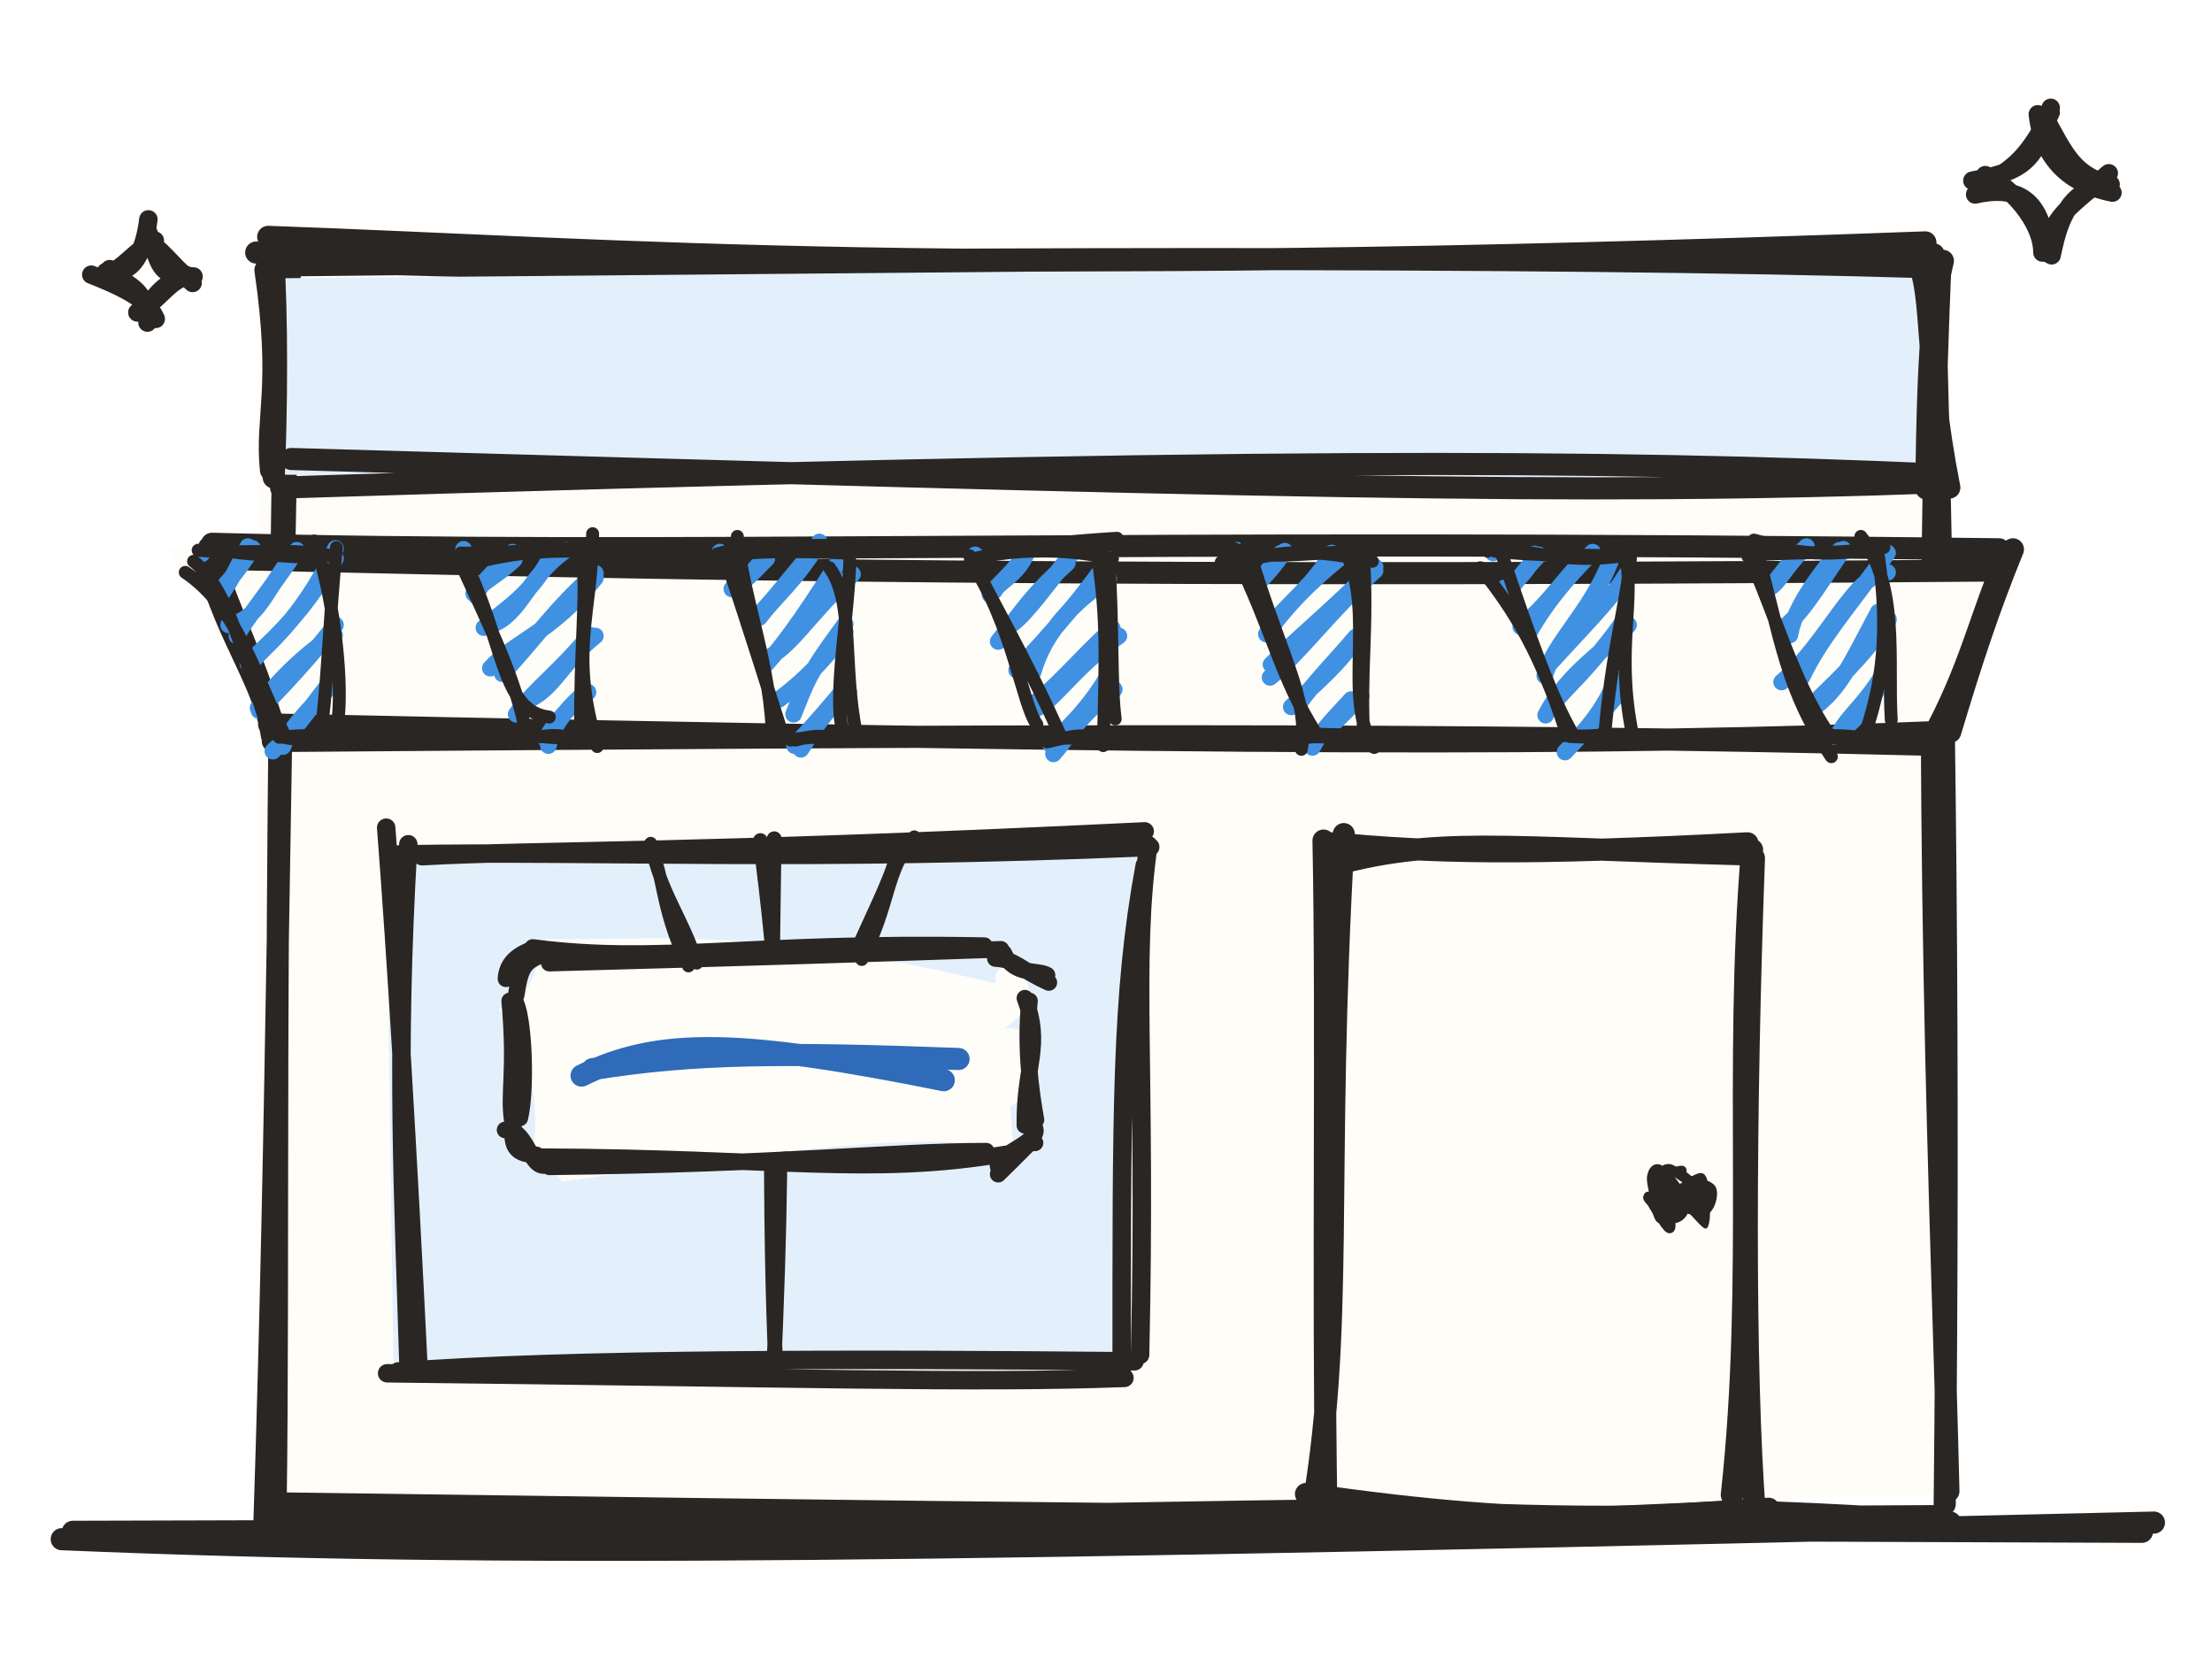
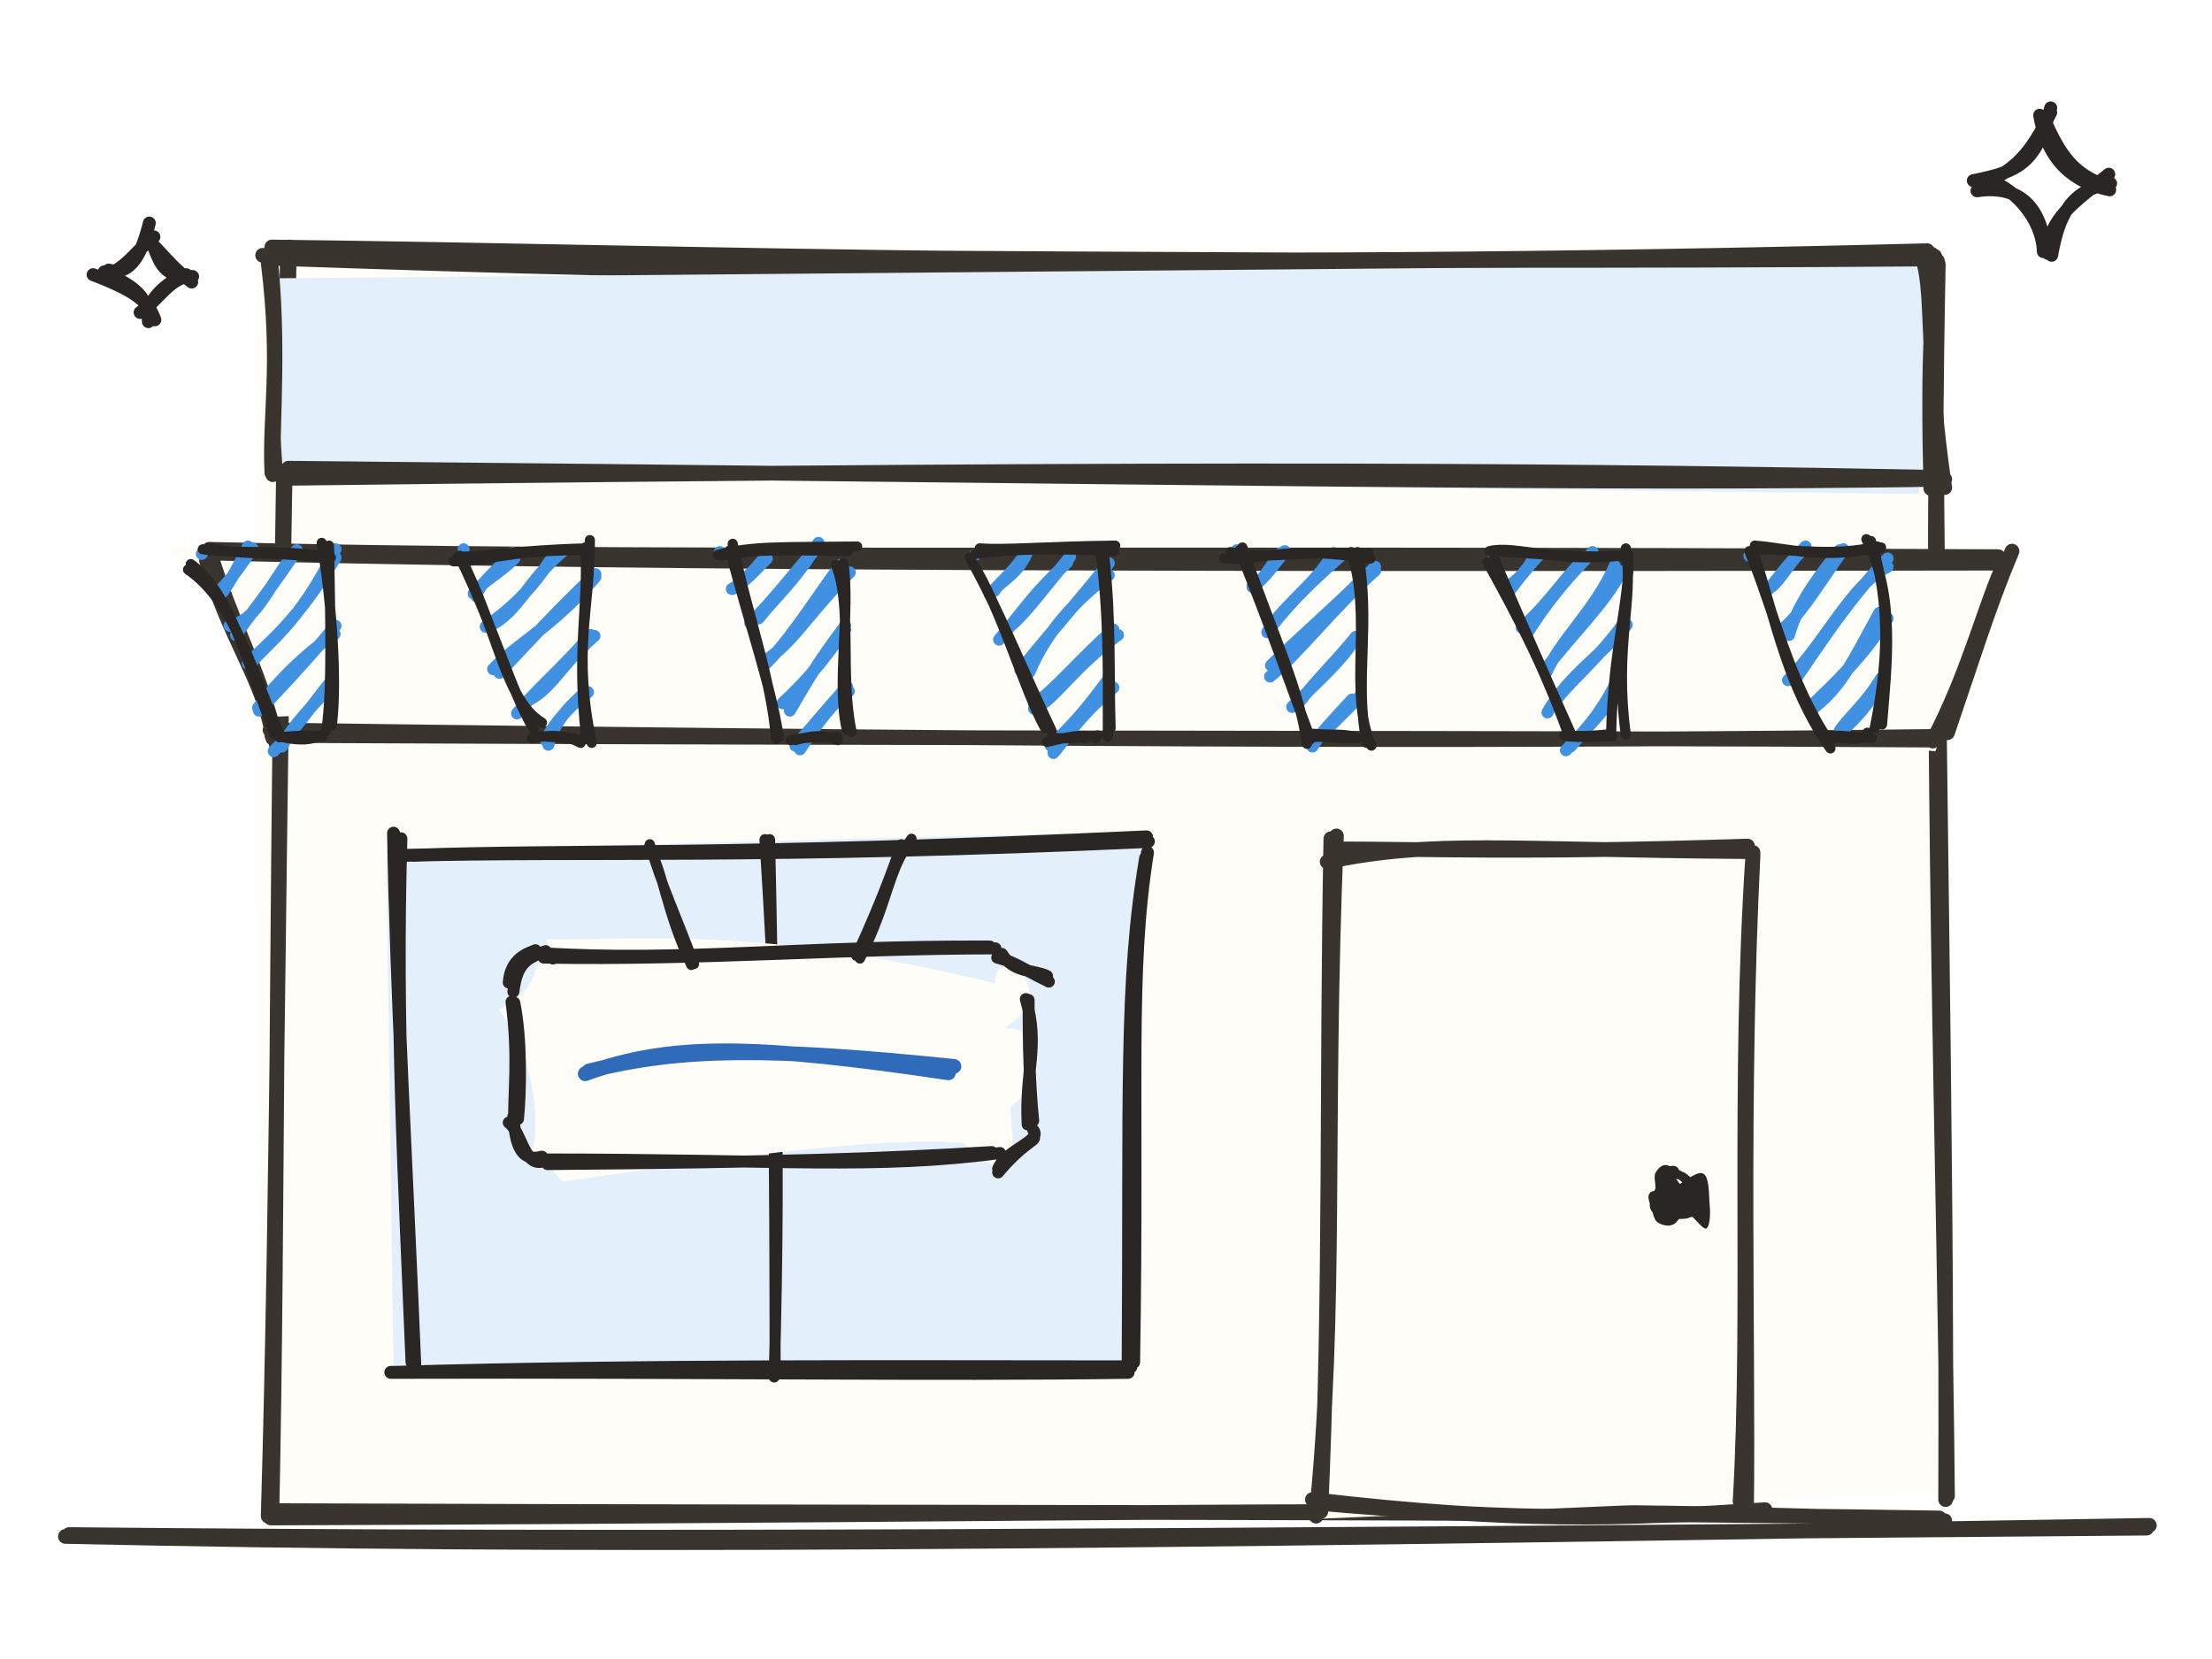
<svg xmlns="http://www.w3.org/2000/svg" viewBox="0 0 240 180" fill="none" stroke-linecap="round" stroke-linejoin="round">
  <path d="M27.9 27.4 L210.8 26.8 L211.3 162.1 L28.3 165.9" stroke="none" fill="#fffdf8" />
-   <path d="M27.8 27.4 C66.3 29.6, 102.3 30.1, 209.3 27.3 M29.7 28.3 C84.1 29.8, 138.3 31.2, 210.2 28.1 M210.5 29.3 C208.3 82.6, 210.8 135, 211.4 161.8 M209.8 27.6 C211.1 72.4, 211.5 116.3, 211 163.2 M211.6 165.2 C172.1 162.1, 137 164.6, 29.5 165.5 M209.8 164.5 C153.5 164.9, 95.3 164, 29.1 163.1 M28.7 164.9 C30.1 122.6, 30.3 80.3, 31.5 26.7 M29.9 163.8 C30.3 135.5, 29.6 106.1, 31.1 27.1" stroke="#2a2623" stroke-width="2.4" />
+   <path d="M28.5 27.7 C72.5 29.7, 114.9 30.5, 209.6 27.6 M29 28 C77.9 29.7, 125.7 30.8, 209.9 27.8 M210.3 28.7 C209.3 79, 211 128.5, 211.3 162.3 M210 28.2 C210.1 76, 211.3 122.8, 211.1 162.7 M211 165 C165.6 163.1, 122.4 164.4, 29.4 164.7 M210.4 164.7 C160 163.9, 109.9 164.2, 29.2 163.9 M29.1 164.5 C30.2 127.1, 30.1 89.3, 31.4 26.8 M29.5 164.2 C30.2 131, 29.8 97.1, 31.2 27" stroke="#3a342e" stroke-width="1.6" />
  <path d="M29.3 30.2 L210.3 28.6 L208.2 53.6 L30.7 51.5" stroke="none" fill="#e3f0fc" />
-   <path d="M29.1 25.7 C68.5 27.1, 100.9 30.3, 208.9 26.3 M30.3 28.8 C98.9 28, 166.4 27.7, 209.6 29 M208.1 28.4 C209.8 32, 208.8 39.2, 211.5 52.9 M210.8 28.3 C209.7 33, 209.2 37.3, 209 53 M211.2 52.3 C170.8 53.8, 135.8 52.8, 31.6 49.8 M210.6 51.5 C173.7 49.9, 135.3 49.6, 30.5 52.9 M29.4 51 C28.8 45.2, 30.7 42.2, 28.8 29.3 M29.7 51.8 C30 44.7, 30.1 34.6, 29.6 26.9" stroke="#2a2623" stroke-width="2.4" />
+   <path d="M29.5 26.8 C79.1 27.4, 123.8 29.4, 209.1 27.2 M29.9 27.7 C88.3 27.7, 143.5 28.6, 209.4 28.1 M208.7 28.4 C209.8 32.2, 208.9 38.8, 211 52.9 M210.2 28.3 C209.7 32.8, 209.1 37.7, 209.5 53 M211 52 C171.7 52.6, 135.6 51.8, 31.3 50.8 M210.8 51.8 C172.8 51.1, 135.5 50.6, 30.8 51.9 M29.5 51.3 C29.2 45, 30.5 39.8, 29.1 28.5 M29.6 51.5 C29.6 44.9, 30.3 37, 29.3 27.7" stroke="#3a342e" stroke-width="1.6" />
  <path d="M18.2 59.5 C87.5 57.6, 154.1 58.4, 219.5 62.2 C217.6 66.6, 212.8 72.7, 210 81.5 C159.9 77.9, 105.9 74.5, 28.8 77.8 C30 74, 24.8 67.4, 19.5 61.3" stroke="none" fill="#fffdf8" />
-   <path d="M22.4 60.6 C61.3 61.4, 102.5 62.8, 216.5 61.9 M23 59 C71.5 60.3, 122.6 58.4, 216.9 59.6 M218.4 59.6 C215.8 66, 214 71.4, 211.6 79.4 M217.5 61 C215.2 65.7, 213.8 72.7, 209.4 80.5 M210.9 79.4 C174 80.9, 134.5 80.9, 29.2 78.6 M209.2 80.8 C157.9 79.5, 105.6 79.8, 29.6 80.4 M30.2 81.7 C29 74, 25 67.3, 22.7 59.4 M29.5 79.8 C28.6 73.9, 24.9 69.7, 22.4 61" stroke="#2a2623" stroke-width="2.4" />
-   <path d="M21.9 60.1 C21.9 60.1, 21.9 60.1, 21.9 60.1 M21.9 60.1 C21.9 60.1, 21.9 60.1, 21.9 60.1 M24.2 64.2 C25.2 62.7, 25.6 61.9, 26.9 59.3 M23.8 64.1 C25.2 62.8, 26.5 60.8, 27.4 59.5 M24.8 67.8 C28 67.2, 28.5 64.6, 32 59.9 M25.7 69 C26.7 67.1, 28.6 65, 32.2 59.7 M27.3 71.9 C28.5 70.2, 32.6 67.6, 36.4 59.5 M26.9 72 C29.4 69.4, 32 67.7, 36.4 60.6 M28 76.8 C30.8 72.8, 35 69.6, 36.3 68.9 M28.1 77.1 C32 73.2, 35.1 69.5, 36.4 67.8 M29.6 81.5 C32 79.3, 33.1 77.5, 35.7 74.2 M30.7 81 C31.3 79.3, 32.7 77.8, 36.1 74.2" stroke="#4091e2" stroke-width="1.8" />
-   <path d="M23.2 59.3 C25.9 60.3, 27.3 60, 34.7 60.6 M21.5 59.7 C26.8 60.2, 31.8 59.3, 36.4 60.4 M34.1 58.7 C36.1 64.2, 37.2 73.2, 36.7 77.9 M36.5 59.4 C35.7 67.3, 35.5 75.5, 34.7 80.1 M35.1 79.6 C34.2 80.2, 33 80.5, 30.3 79.9 M35 79.9 C33.2 79.7, 31.3 79.9, 30.3 80 M30.9 79.8 C27.6 73.3, 25.9 66, 20.1 62.1 M29.3 79.7 C26.6 71.9, 24.8 63.8, 21 60.9" stroke="#2a2623" stroke-width="1.4" />
-   <path d="M50.3 59.6 C50.3 59.6, 50.3 59.6, 50.3 59.6 M50.3 59.6 C50.3 59.6, 50.3 59.6, 50.3 59.6 M51.4 64.4 C52.3 63.1, 54.2 62.3, 55.8 60.7 M51.7 64.7 C51.9 63.5, 53.1 62.6, 55.6 59.9 M53.3 67.8 C56.5 66.7, 57.2 62.6, 61.4 59.7 M52.5 68.1 C55 65.9, 57.8 64.4, 59.9 60.1 M53.2 72.5 C55.8 69.6, 59.8 68.7, 64.6 62.7 M54.5 73.1 C57.6 69.9, 60.4 65.8, 64.6 62.2 M56.7 76.2 C60 75.1, 60.6 72.2, 64.6 69 M56 77.5 C58.2 74.6, 60.7 72.9, 64 68.9 M59.5 80.9 C60.1 78.1, 62.5 76, 63.3 75.3 M59.2 80.2 C60.4 78, 62.2 76.3, 63.8 75.1" stroke="#4091e2" stroke-width="1.8" />
-   <path d="M48.9 61.3 C52.2 61.3, 54.3 59.7, 62.5 59.8 M50 60 C53.7 60.1, 56.5 59.7, 64 59.4 M64.3 57.9 C64.2 67.1, 61.7 70.5, 64.8 81 M63.2 60.1 C63.7 64.9, 62.9 70.4, 63 79.6 M63 80.6 C62 80.1, 60.9 79.4, 57.7 80.1 M63.2 80.3 C61.7 79.9, 60.2 80.2, 58 79.8 M59.6 77.8 C54.2 77.2, 54.8 69.2, 50 60.1 M57.1 79.7 C56 73.7, 53.1 67.9, 49.8 60.7" stroke="#2a2623" stroke-width="1.4" />
-   <path d="M78.1 59.9 C78.1 59.9, 78.1 59.9, 78.1 59.9 M78.1 59.9 C78.1 59.9, 78.1 59.9, 78.1 59.9 M79.4 63.9 C81 63, 81.5 62.3, 83.2 60.6 M79.5 63.9 C80.5 63.2, 81.6 62.2, 83.1 60.3 M82.4 67 C84.2 64.6, 86.2 63.2, 88.9 58.8 M81.3 67.7 C84 65.2, 86.3 61.8, 88.3 59.8 M82.9 72.3 C85.6 69.4, 88.6 64.7, 90.9 61.1 M82.8 71.7 C86.1 70, 87.4 67, 92.5 62.3 M86.1 77.5 C87.5 74.1, 87.4 73.5, 91.7 67.7 M84.5 75.9 C88 73.3, 90.4 70.4, 91.7 68.5 M86.9 81.3 C89 78, 90.6 75.9, 92.1 75.1 M86.2 80.9 C88.2 78.8, 90 76.7, 91.9 74.4" stroke="#4091e2" stroke-width="1.8" />
-   <path d="M77.8 60.1 C81.7 59, 84.5 59.3, 93.4 59.1 M78.4 60.4 C81.7 59.7, 86.8 59.8, 91.6 60 M90 61.6 C92.7 65.3, 91.4 72.3, 92.9 79.5 M92.2 60.8 C92.1 66.5, 90.4 75.5, 91.4 79.1 M90.9 80.3 C89.8 79.9, 88.9 79.6, 86.3 80.3 M90.9 80 C89.3 80, 87.7 79.9, 85.8 80.3 M83.8 80.5 C83.8 72.5, 80.5 64.5, 80 58.2 M84.9 79.7 C83.6 75.7, 81.9 70, 78.7 60.5" stroke="#2a2623" stroke-width="1.4" />
-   <path d="M105.8 60.2 C105.8 60.2, 105.8 60.2, 105.8 60.2 M105.8 60.2 C105.8 60.2, 105.8 60.2, 105.8 60.2 M107.9 64.1 C108.4 63.1, 110.4 62.4, 111.4 60 M107.4 64.5 C108.8 62.9, 110.1 61.9, 111.3 60 M108.3 69.6 C111.3 65.8, 112 64.5, 115.8 61.1 M109.4 68 C110.9 67.1, 112.6 64.8, 116.1 60.3 M112.1 72.9 C113.4 68.3, 116.9 65, 120.3 62.8 M110.3 72.7 C114.3 68.5, 118 64.1, 120.3 60.7 M112.2 77 C114.4 76.1, 116.3 72.6, 121.4 69 M112.2 76.3 C114.7 74.5, 116.9 71.7, 120.7 68.2 M114.3 81.8 C116 79.9, 116.7 78, 120.9 74.8 M114 80.8 C116.2 78.6, 117.9 77.1, 120 73.7" stroke="#4091e2" stroke-width="1.8" />
-   <path d="M106.8 58.9 C108 60, 111.4 59, 121.2 58.4 M105.3 60.7 C111.4 59.2, 117 59.8, 120.7 60.6 M120.3 60.8 C120.8 68.2, 120.5 74.2, 121 78 M118.9 59.2 C120.1 66.3, 120 70.3, 119.7 80.9 M118.9 80.1 C117.6 79.7, 116.9 79.7, 113.6 80.5 M119.1 79.8 C117.8 80.1, 116.7 80.1, 114.1 80.1 M112.5 78.6 C110.9 76.4, 109.9 67.8, 105.3 60.9 M115 79.7 C111.3 71.4, 107 64, 105.2 60.3" stroke="#2a2623" stroke-width="1.4" />
-   <path d="M134.2 59.7 C134.2 59.7, 134.2 59.7, 134.2 59.7 M134.2 59.7 C134.2 59.7, 134.2 59.7, 134.2 59.7 M135.9 63.6 C137.2 63, 137.7 61.3, 139 60 M135.9 63.7 C137.3 62.7, 138.5 61, 139.4 59.8 M137.4 68.8 C140.4 64.6, 143.8 61.8, 145.9 60.1 M138.1 67.6 C140.1 65.1, 142.6 63.4, 144.5 60 M137.8 73.5 C140.8 71.1, 144.5 66.1, 149.2 61.9 M137.9 72.1 C140.7 69.3, 144.5 66.2, 149.2 61.5 M140.9 76.4 C142.6 74, 145 71.6, 147.1 69.1 M140.1 76.7 C142.7 74.2, 145.8 71.6, 147 69.3 M142.4 81.1 C143.2 79.5, 144.3 78.4, 146.6 75.9 M142.6 80 C144.1 79.3, 145.3 77.9, 147.7 75.5" stroke="#4091e2" stroke-width="1.8" />
-   <path d="M132.5 61 C137.4 61, 138.4 58.7, 148.9 60.9 M133.8 59.5 C136.7 60.7, 140.1 60.2, 148.3 59.7 M146 59.9 C149.3 66.4, 145.6 76.1, 149.1 81.1 M147.9 59.9 C148.5 67.9, 147.5 73.1, 148 80.4 M146.8 79.9 C145.4 79.6, 144.9 79.8, 142.2 79.6 M147.3 80.1 C145.3 80.2, 143.6 79.8, 141.9 80 M141.2 81.3 C142.1 75.7, 138.8 71, 135.3 59 M142.8 79.6 C138.9 73.5, 138.1 68.4, 134 60.1" stroke="#2a2623" stroke-width="1.4" />
-   <path d="M162 60 C162 60, 162 60, 162 60 M162 60 C162 60, 162 60, 162 60 M163.2 63.8 C164.4 63.4, 166.1 61.6, 166.5 60.1 M163.7 64.2 C164.9 62.5, 166.1 61.1, 167 60.2 M165.8 68.8 C167.5 65.8, 169.6 63.1, 172.8 59.9 M165 68 C168.4 65.2, 170.5 61.6, 172.3 60.4 M167.6 73.3 C168.7 69.6, 172.4 66.6, 174.7 61 M167.8 72.4 C170.9 68.9, 174.9 65, 176.4 62.4 M167.7 77.6 C170.1 72.9, 174.4 70.5, 176.7 67.8 M168.5 76.4 C169.9 74.6, 172.5 72.5, 176 67.6 M169.8 81.6 C173 78.3, 174.3 76.3, 175.3 73.8 M170.5 80.8 C171.9 79.2, 173 78.4, 175.9 74.9" stroke="#4091e2" stroke-width="1.8" />
-   <path d="M161.4 59.8 C163.7 58.7, 168.6 61.6, 176.7 60.2 M162.2 59.8 C166.3 60.3, 170.4 60.2, 175.9 60.3 M176.2 59.1 C177.6 65.3, 175.2 70, 177.1 79.6 M176.9 60.6 C176.5 65.5, 174.9 70.3, 174.1 79.9 M174.7 79.7 C174.4 79.6, 172.9 80, 169.6 79.8 M174.9 79.9 C173.8 79.8, 173.1 80.1, 170.3 79.9 M169.9 79.4 C167.2 71, 164.4 66.3, 160.6 61.6 M170.6 79.6 C168.3 75.5, 166.4 70.4, 162.9 60" stroke="#2a2623" stroke-width="1.4" />
-   <path d="M189.8 60.3 C189.8 60.3, 189.8 60.3, 189.8 60.3 M189.8 60.3 C189.8 60.3, 189.8 60.3, 189.8 60.3 M191.7 63.9 C192.9 63.6, 193.6 61.5, 196 59.3 M191.6 64.2 C192.4 63.5, 193.1 62.3, 195.2 59.9 M194.2 68.9 C194.5 67.2, 195.4 64.7, 199.6 59.7 M193.1 68.4 C195.3 66.9, 196.8 64.3, 200 59.6 M193.3 74 C198.3 69.8, 201.3 62.1, 204.8 62.1 M195.5 73.5 C197.5 69.3, 200.3 66.2, 204.8 60 M196.4 77.1 C199.7 74.8, 200.8 72, 203.8 66.4 M196.3 76.8 C199.3 73.8, 202 71.5, 204.9 67.2 M199.7 79.3 C200.4 77.9, 202.4 76.3, 204.1 73.5 M199 79.9 C201.3 78.3, 203.2 76, 204 74.2" stroke="#4091e2" stroke-width="1.8" />
-   <path d="M190.3 58.6 C193.2 59.3, 195.6 60.9, 204.4 59.4 M190.7 60.2 C196 59.8, 200.6 60.2, 203.4 59.3 M201.9 58.2 C206.1 63.5, 204.8 71.8, 205.2 78.1 M203.6 59 C204.9 67, 204.6 73.1, 202.4 79.5 M202.6 79.4 C202.2 80.6, 200.9 80.1, 198.1 80 M203.1 80.2 C201.4 79.9, 200.1 79.8, 198 79.8 M198.7 82.1 C193.8 74.9, 193.3 69.6, 190.6 59.7 M198.4 79.6 C194.2 73.5, 192 64.5, 189.4 59.8" stroke="#2a2623" stroke-width="1.4" />
+   <path d="M22.6 60 C64.9 61, 109.5 61.3, 216.6 61.1 M22.8 59.6 C67.9 60.7, 115.6 59.9, 216.8 60.4 M218.3 59.8 C215.7 66, 214 71.6, 211.3 79.5 M217.6 60.8 C215.3 65.7, 213.8 72.5, 209.7 80.4 M210.3 79.9 C168.4 80.4, 124.4 80.5, 29.3 79.2 M209.8 80.3 C163.5 80, 115.7 80.2, 29.5 79.8 M30.1 81.4 C28.9 74, 25 67.6, 22.7 59.6 M29.6 80.1 C28.7 73.9, 24.9 69.4, 22.4 60.8" stroke="#3a342e" stroke-width="1.6" />
+   <path d="M21.9 60.1 C21.9 60.1, 21.9 60.1, 21.9 60.1 M21.9 60.1 C21.9 60.1, 21.9 60.1, 21.9 60.1 M24.2 64.2 C25.2 62.7, 25.7 61.8, 26.9 59.3 M23.8 64.1 C25.2 62.8, 26.4 60.9, 27.4 59.5 M24.9 67.9 C27.9 67.2, 28.5 64.6, 32 59.9 M25.6 68.9 C26.8 67.1, 28.6 65, 32.2 59.7 M27.3 71.9 C28.6 70.1, 32.6 67.6, 36.4 59.6 M26.9 72 C29.3 69.5, 32 67.7, 36.4 60.5 M28 76.8 C30.9 72.8, 35 69.6, 36.3 68.8 M28.1 77.1 C31.9 73.2, 35.1 69.5, 36.4 67.9 M29.7 81.5 C31.9 79.3, 33.1 77.5, 35.7 74.2 M30.6 81 C31.4 79.3, 32.7 77.8, 36.1 74.2" stroke="#4091e2" stroke-width="1.3" />
+   <path d="M22.7 59.4 C26.2 60.3, 28.8 59.8, 35.2 60.5 M22 59.6 C26.5 60.2, 30.3 59.5, 35.9 60.5 M34.9 58.9 C36 65.3, 36.6 74, 36 78.7 M35.7 59.2 C35.8 66.2, 36.1 74.7, 35.4 79.3 M35.1 79.6 C34.1 80.2, 32.9 80.5, 30.3 79.9 M35 79.9 C33.3 79.7, 31.4 79.9, 30.3 80 M30.4 79.8 C27.3 72.9, 25.6 65.4, 20.4 61.8 M29.8 79.7 C26.9 72.3, 25.1 64.4, 20.7 61.2" stroke="#2a2623" stroke-width="1.1" />
+   <path d="M50.3 59.6 C50.3 59.6, 50.3 59.6, 50.3 59.6 M50.3 59.6 C50.3 59.6, 50.3 59.6, 50.3 59.6 M51.4 64.4 C52.3 63.1, 54.1 62.3, 55.8 60.6 M51.7 64.7 C51.9 63.5, 53.2 62.6, 55.6 60 M53.1 67.9 C56.2 66.5, 57.3 62.9, 61.1 59.8 M52.7 68 C55.3 66.1, 57.7 64.1, 60.2 60 M53.5 72.6 C56.2 69.7, 59.9 68.1, 64.6 62.6 M54.2 73 C57.2 69.8, 60.3 66.4, 64.6 62.3 M56.6 76.3 C59.8 75.1, 60.6 72.3, 64.5 69 M56.1 77.4 C58.4 74.6, 60.7 72.8, 64.1 68.9 M59.5 80.8 C60.1 78.1, 62.5 76, 63.3 75.3 M59.2 80.3 C60.4 78, 62.2 76.3, 63.8 75.1" stroke="#4091e2" stroke-width="1.3" />
+   <path d="M49.2 60.9 C52.6 61, 54.9 59.7, 62.9 59.7 M49.7 60.4 C53.3 60.4, 55.9 59.7, 63.6 59.5 M64 58.6 C64 66.4, 62.1 70.5, 64.2 80.6 M63.5 59.4 C63.9 65.6, 62.5 70.4, 63.6 80 M63 80.6 C62 80.1, 60.8 79.5, 57.7 80.1 M63.2 80.3 C61.7 79.9, 60.3 80.1, 58 79.8 M58.8 78.4 C54.8 76, 54.2 68.8, 49.9 60.3 M57.9 79.1 C55.4 74.9, 53.7 68.3, 49.9 60.5" stroke="#2a2623" stroke-width="1.1" />
+   <path d="M78.1 59.9 C78.1 59.9, 78.1 59.9, 78.1 59.9 M78.1 59.9 C78.1 59.9, 78.1 59.9, 78.1 59.9 M79.4 63.9 C81 63, 81.5 62.3, 83.2 60.6 M79.5 63.9 C80.5 63.2, 81.6 62.2, 83.1 60.3 M82.3 67.1 C84.2 64.7, 86.2 63.1, 88.8 58.9 M81.4 67.6 C84 65.1, 86.3 61.9, 88.4 59.7 M82.9 72.2 C85.7 69.5, 88.4 65.1, 91.2 61.3 M82.8 71.8 C86 69.9, 87.6 66.6, 92.2 62.1 M85.7 77.1 C87.6 73.9, 88.2 72.6, 91.7 67.9 M84.9 76.3 C87.9 73.5, 89.6 71.3, 91.7 68.3 M86.8 81.3 C88.9 78.1, 90.6 76, 92.1 75 M86.3 80.9 C88.3 78.7, 90 76.6, 91.9 74.5" stroke="#4091e2" stroke-width="1.3" />
+   <path d="M77.9 60.2 C81.7 59.2, 85 59.4, 93 59.3 M78.3 60.3 C81.7 59.5, 86.3 59.7, 92 59.8 M90.7 61.3 C92.5 65.7, 91.1 73.3, 92.4 79.4 M91.5 61.1 C92.3 66.1, 90.7 74.5, 91.9 79.2 M90.9 80.3 C89.8 79.9, 88.8 79.6, 86.3 80.3 M90.9 80 C89.3 80, 87.8 79.9, 85.8 80.3 M84.2 80.2 C83.7 73.6, 81 66.4, 79.5 59 M84.5 80 C83.7 74.6, 81.4 68.1, 79.2 59.7" stroke="#2a2623" stroke-width="1.1" />
+   <path d="M105.8 60.2 C105.8 60.2, 105.8 60.2, 105.8 60.2 M105.8 60.2 C105.8 60.2, 105.8 60.2, 105.8 60.2 M107.9 64.1 C108.4 63.1, 110.4 62.4, 111.4 60 M107.4 64.5 C108.8 62.9, 110.1 61.9, 111.3 60 M108.4 69.4 C111.3 65.9, 112.1 64.5, 115.8 61 M109.3 68.2 C110.9 67, 112.5 64.8, 116.1 60.4 M111.7 72.9 C113.6 68.3, 117.1 64.8, 120.3 62.4 M110.7 72.7 C114.1 68.5, 117.8 64.3, 120.3 61.1 M112.2 76.9 C114.4 76, 116.3 72.5, 121.3 68.9 M112.2 76.4 C114.7 74.6, 116.9 71.8, 120.8 68.3 M114.3 81.7 C116 79.7, 116.9 77.9, 120.8 74.6 M114 80.9 C116.2 78.8, 117.7 77.2, 120.1 73.9" stroke="#4091e2" stroke-width="1.3" />
+   <path d="M106.3 59.5 C109.2 59.7, 113.4 59.3, 121 59.2 M105.8 60.1 C110.2 59.5, 115 59.5, 120.9 59.8 M119.8 60.2 C120.6 67.5, 120.3 72.8, 120.5 79 M119.4 59.8 C120.3 67, 120.2 71.7, 120.2 79.9 M118.9 80.1 C117.6 79.7, 116.9 79.7, 113.6 80.5 M119.1 79.8 C117.8 80.1, 116.7 80.1, 114.1 80.1 M113.4 79 C111 74.7, 108.9 66.5, 105.3 60.7 M114.1 79.3 C111.2 73.2, 108 65.3, 105.2 60.5" stroke="#2a2623" stroke-width="1.1" />
+   <path d="M134.2 59.7 C134.2 59.7, 134.2 59.7, 134.2 59.7 M134.2 59.7 C134.2 59.7, 134.2 59.7, 134.2 59.7 M135.9 63.6 C137.2 63, 137.8 61.3, 139 60 M135.9 63.7 C137.3 62.7, 138.4 61, 139.4 59.8 M137.5 68.6 C140.4 64.7, 143.6 62, 145.7 60.1 M138 67.8 C140.1 65, 142.8 63.2, 144.7 60 M137.8 73.4 C140.8 71, 144.5 66.1, 149.2 61.9 M137.9 72.2 C140.7 69.4, 144.5 66.2, 149.2 61.5 M140.8 76.4 C142.6 74, 145.1 71.6, 147.1 69.1 M140.2 76.7 C142.7 74.2, 145.7 71.6, 147 69.3 M142.4 81 C143.3 79.5, 144.4 78.4, 146.7 75.9 M142.6 80.1 C144 79.3, 145.2 77.9, 147.6 75.5" stroke="#4091e2" stroke-width="1.3" />
+   <path d="M132.8 60.6 C137.2 60.9, 138.8 59.1, 148.7 60.6 M133.5 59.9 C136.9 60.8, 139.7 59.8, 148.5 60 M146.6 59.9 C149 66.9, 146.2 75.2, 148.8 80.9 M147.3 59.9 C148.8 67.4, 146.9 74, 148.3 80.6 M146.8 79.9 C145.4 79.6, 144.8 79.8, 142.2 79.6 M147.3 80.1 C145.3 80.2, 143.7 79.8, 141.9 80 M141.8 80.7 C141 74.9, 138.6 70.1, 134.8 59.4 M142.2 80.2 C140 74.3, 138.3 69.3, 134.5 59.7" stroke="#2a2623" stroke-width="1.1" />
+   <path d="M162 60 C162 60, 162 60, 162 60 M162 60 C162 60, 162 60, 162 60 M163.2 63.8 C164.4 63.3, 166.1 61.6, 166.5 60.1 M163.7 64.2 C164.9 62.6, 166.1 61.1, 167 60.2 M165.7 68.7 C167.6 65.7, 169.7 63, 172.8 59.9 M165.1 68.1 C168.3 65.3, 170.4 61.7, 172.3 60.4 M167.7 73.1 C169.3 69.4, 173.1 66.2, 175.2 61.4 M167.7 72.6 C170.3 69.1, 174.2 65.4, 175.9 62 M167.9 77.3 C170.1 73.3, 174 70.9, 176.5 67.8 M168.3 76.7 C169.9 74.2, 172.9 72.1, 176.2 67.6 M169.9 81.4 C172.8 78.5, 174 76.7, 175.4 74 M170.4 81 C172.1 79, 173.3 78, 175.8 74.7" stroke="#4091e2" stroke-width="1.3" />
+   <path d="M161.6 59.8 C164.4 59.1, 169.1 61.2, 176.5 60.2 M162 59.8 C165.6 59.9, 169.9 60.6, 176.1 60.3 M176.4 59.5 C177.3 65.3, 175.1 70.1, 176.4 79.7 M176.7 60.2 C176.8 65.5, 175 70.2, 174.8 79.8 M174.7 79.7 C174.4 79.6, 172.9 80, 169.7 79.8 M174.9 79.9 C173.8 79.8, 173.1 80.1, 170.2 79.9 M170.1 79.5 C167.6 72.6, 165.1 67.7, 161.4 61 M170.4 79.5 C167.9 73.9, 165.7 69, 162.1 60.6" stroke="#2a2623" stroke-width="1.1" />
+   <path d="M189.8 60.3 C189.8 60.3, 189.8 60.3, 189.8 60.3 M189.8 60.3 C189.8 60.3, 189.8 60.3, 189.8 60.3 M191.7 63.9 C192.9 63.6, 193.6 61.6, 195.9 59.3 M191.6 64.2 C192.4 63.5, 193.1 62.2, 195.3 59.9 M194.1 68.9 C194.6 67.2, 195.5 64.7, 199.6 59.7 M193.2 68.4 C195.2 66.9, 196.7 64.3, 200 59.6 M194 73.8 C198.1 69.6, 201 63.3, 204.8 61.5 M194.8 73.7 C197.7 69.5, 200.6 65, 204.8 60.6 M196.4 77.1 C199.7 74.7, 200.9 72, 203.9 66.5 M196.3 76.8 C199.3 73.9, 201.9 71.5, 204.8 67.1 M199.6 79.3 C200.5 77.9, 202.5 76.3, 204.1 73.6 M199.1 79.9 C201.2 78.3, 203.1 76, 204 74.1" stroke="#4091e2" stroke-width="1.3" />
+   <path d="M190.4 59.2 C194.2 59.5, 197.3 60.7, 204.1 59.4 M190.6 59.6 C195 59.6, 198.9 60.4, 203.7 59.3 M202.5 58.5 C205.7 64.7, 204.7 72.2, 204.2 78.6 M203 58.7 C205.3 65.8, 204.7 72.7, 203.4 79 M202.6 79.5 C202.1 80.5, 200.8 80.1, 198.1 80 M203.1 80.1 C201.5 80, 200.2 79.8, 198 79.8 M198.6 81.2 C193.9 74.4, 192.8 67.8, 190.2 59.7 M198.5 80.5 C194.1 74, 192.5 66.3, 189.8 59.8" stroke="#2a2623" stroke-width="1.1" />
  <path d="M41.9 92.3 L124.7 90.2 L121.9 148.9 L42.7 149" stroke="none" fill="#e3f0fc" />
-   <path d="M45.8 92.9 C58.3 92.2, 74.9 92.6, 124.2 90.2 M43.3 92.7 C65.2 92.3, 87.5 93.5, 124.8 91.9 M124.2 93.9 C121.6 108, 121.7 120.5, 121.7 149.2 M124.6 91.7 C122.8 104.4, 124.4 115.5, 123.7 147 M122 149.5 C105.7 150.1, 86.8 149.5, 42 149 M123.1 147.7 C92.3 147.4, 61.5 147.4, 43.2 148.8 M45.4 148.2 C44.2 123.8, 43 104.1, 41.9 89.8 M44.3 147.6 C43.8 130.3, 42.9 115.1, 44.3 91.6" stroke="#2a2623" stroke-width="2" />
-   <path d="M82.5 91.2 C84.2 105.2, 85.5 115.1, 83.9 149.7 M84 91 C83.7 110.7, 83.4 132.5, 84.2 148.8" stroke="#2a2623" stroke-width="1.6" />
+   <path d="M44.9 92.8 C60.7 92.2, 79.3 92.9, 124.4 90.8 M44.2 92.8 C62.8 92.3, 83.1 93.2, 124.6 91.3 M124.3 93.1 C122 106.7, 122.6 118.8, 122.4 148.4 M124.5 92.5 C122.4 105.7, 123.5 117.2, 123 147.8 M122.4 148.9 C101 149.2, 77.9 148.8, 42.4 148.9 M122.7 148.3 C97 148.3, 70.4 148.1, 42.8 148.9 M45 148 C44.1 126.1, 43 107.9, 42.7 90.4 M44.7 147.8 C43.9 128, 42.9 111.2, 43.5 91" stroke="#2a2623" stroke-width="1.4" />
+   <path d="M83 91.1 C84 107.1, 84.8 121.2, 84 149.4 M83.5 91.1 C83.9 108.8, 84.1 126.4, 84.1 149.1" stroke="#2a2623" stroke-width="1.2" />
  <path d="M144.6 93.4 L189.7 93.7 L190.8 162.7 L142.8 164.8" stroke="none" fill="#fffdf8" />
-   <path d="M143.8 94.1 C155.6 90.7, 162.7 92, 189.5 92.7 M144.6 91.5 C155.4 92.5, 164.9 92.8, 189.6 91.5 M190.1 92.2 C188.1 116.3, 190.5 138.6, 187.9 162.2 M190.3 93.1 C189.3 120.3, 189.2 149, 190.4 164.3 M191.9 163.7 C178.1 164.5, 168.8 166, 141.7 162.1 M190.8 164 C172.3 165.3, 157.1 164, 143.7 163.7 M142.2 165 C146 144, 143.6 128.7, 145.8 90.5 M143.9 163.5 C143.5 138.4, 144 111.4, 143.6 91.2" stroke="#2a2623" stroke-width="2.4" />
+   <path d="M144 93.5 C155.6 91.1, 163.2 92.2, 189.5 92.4 M144.4 92.1 C155.4 92.1, 164.4 92.6, 189.6 91.8 M190.2 92.5 C188.5 117.7, 190 142.2, 188.8 162.9 M190.2 92.8 C188.9 118.9, 189.7 145.4, 189.5 163.6 M191.5 163.8 C176.1 164.8, 164.7 165.3, 142.4 162.7 M191.2 163.9 C174.3 165, 161.2 164.7, 143 163.1 M142.8 164.5 C145.1 142, 143.7 122.6, 145 90.7 M143.3 164 C144.4 140.4, 143.9 117.5, 144.4 91" stroke="#3a342e" stroke-width="1.6" />
  <path d="M184.1 128.9 C184.5 129.4, 183.4 129.9, 183.4 130.1 C183.5 130.4, 184.5 130.3, 184.3 130.5 C184.2 130.8, 183.1 131.4, 182.6 131.8 C182.1 132.2, 181.9 132.8, 181.4 132.9 C181 133.1, 180.1 132.9, 179.7 132.5 C179.4 132.1, 179.2 131.3, 179.2 130.5 C179.3 129.7, 179.8 128.3, 180.1 127.7 C180.4 127.2, 180.7 127, 181.1 127.1 C181.6 127.3, 182.3 128.8, 182.8 128.9 C183.3 129, 184.1 127.9, 184.3 127.8 M180.4 126.9 C180.3 126.9, 180.1 129.1, 180.8 129.2 C181.6 129.2, 183.9 127, 184.7 127.3 C185.5 127.5, 185.4 129.7, 185.5 130.8 C185.6 131.8, 185.5 133.2, 185.1 133.3 C184.7 133.4, 183.4 131.6, 182.9 131.3 C182.4 130.9, 182.3 131.4, 182.1 131.3 C181.8 131.1, 181.5 130.5, 181.4 130.4 C181.2 130.3, 181.5 130.9, 181.3 130.7 C181 130.5, 179.9 129.5, 179.7 129.1 C179.5 128.6, 179.6 128.3, 180 128.1" stroke="none" fill="#2a2623" />
-   <path d="M181.5 127 C181.9 127, 182.8 127.6, 183.3 128.1 C183.8 128.5, 184.5 129.2, 184.5 129.6 C184.4 130, 183.1 130.1, 182.8 130.5 C182.4 130.8, 182.8 131.5, 182.5 131.7 C182.3 132, 181.8 132.4, 181.2 132.1 C180.6 131.8, 179 130.4, 178.8 130 C178.6 129.6, 179.7 130.2, 180.1 129.9 C180.5 129.5, 180.9 128.4, 181.1 127.9 C181.4 127.5, 181.3 127.4, 181.5 127.2 C181.8 127.1, 182.5 126.9, 182.5 127 M179.4 128.5 C179.3 128.2, 180.3 126.9, 180.9 126.8 C181.5 126.7, 182.1 127.5, 182.9 127.9 C183.7 128.3, 185.3 128.4, 185.7 129 C186 129.6, 185.6 131.1, 184.9 131.4 C184.2 131.7, 182.2 130.7, 181.5 131 C180.9 131.3, 181.6 133.5, 181.1 133.3 C180.7 133.1, 179.1 130.4, 178.9 129.9 C178.6 129.4, 179.5 130.7, 179.6 130.3 C179.6 130, 179.1 128.2, 179.2 127.7 C179.3 127.1, 179.6 126.6, 180.1 126.9" stroke="#2a2623" stroke-width="1" />
+   <path d="M180.8 127.5 C181 127.4, 181.9 127.4, 182.5 127.6 C183 127.9, 183.7 128.6, 183.9 129 C184.2 129.4, 183.9 129.5, 183.8 130 C183.7 130.4, 183.8 131.4, 183.3 131.6 C183 131.9, 181.9 131.8, 181.3 131.7 C180.7 131.6, 179.9 131.5, 179.6 131.2 C179.3 130.8, 179.5 130.3, 179.7 129.9 C179.8 129.5, 180.4 129.2, 180.6 128.7 C180.8 128.4, 180.5 127.7, 180.7 127.4 C180.9 127.1, 181.5 126.8, 181.7 127 M180.1 128 C180.2 127.8, 181.2 127.1, 181.7 127.3 C182.3 127.3, 182.9 128.1, 183.5 128.5 C183.9 128.9, 184.5 129, 184.7 129.5 C184.7 130, 184.6 131.2, 184.1 131.5 C183.5 131.8, 182.1 131.3, 181.4 131.4 C180.8 131.5, 180.7 132.4, 180.3 132.1 C180 131.9, 179.3 130.3, 179.3 129.9 C179.3 129.4, 180 129.9, 180.1 129.5 C180.2 129.1, 179.9 127.9, 180 127.5 C180.2 127.1, 180.6 126.7, 180.9 126.9" stroke="#2a2623" stroke-width="0.9" />
  <path d="M59.2 101.9 C70 102.1, 81.7 100.3, 108 106.7 C107.6 102.1, 115.8 107.3, 108.9 111.6 C112.9 111.1, 114.3 116.8, 109.6 120.1 C110.3 127.5, 109.9 128.7, 104.5 124 C93.5 123.1, 69.2 127.1, 61 128.2 C56.3 122.6, 57.4 125.3, 57.9 124.4 C58.8 118, 56.3 112.5, 54.1 109.5 C59.8 106.9, 56.5 103.7, 60.7 104.1 C60 104, 60 104, 60 104" stroke="none" fill="#fffdf8" />
-   <path d="M57.8 102.8 C71.7 104.6, 81.2 102.1, 106.8 102.6 M59.6 104.5 C78.6 104, 97 103.4, 108.6 103 M108 104 C110.2 104.1, 110.5 105.1, 113.8 106.6 M108.9 103.4 C110 105.9, 112.6 105.2, 113.6 105.8 M111.2 108.3 C113.2 113.6, 111.1 115.6, 111.2 122.1 M111.7 108.6 C111.2 113.6, 111.8 118.1, 112.4 121.5 M112 122 C113.8 123.7, 107.9 125.2, 108.3 126.6 M112.3 124 C111.6 123.9, 112.2 123.6, 108.3 127.4 M109.1 125.2 C94.4 127.7, 84.3 125.6, 58.9 125.5 M107 124.9 C96.5 124.9, 85.6 126.3, 59.6 126.6 M60 126 C57.5 128.1, 57.5 122.4, 54.8 122.6 M58.2 125.3 C55.6 125.3, 55.1 124, 56.1 120.3 M56.4 121.3 C57.1 118.4, 56.9 111.1, 56 108.9 M55.6 121.7 C55.1 118.6, 56 116.4, 55.3 108.6 M56 108 C56.5 104.7, 56.9 104.2, 59.7 103.3 M54.9 106.2 C55 103.7, 57.6 103.2, 57.6 103 M60 104 C60 104, 60 104, 60 104 M60 104 C60 104, 60 104, 60 104" stroke="#2a2623" stroke-width="1.8" />
-   <path d="M63.1 116.7 C71.6 112.5, 80.5 112.8, 102.4 117.2 M64.3 116 C75.4 114.2, 85.2 114.2, 104 114.9" stroke="#2f6bb9" stroke-width="2.4" />
-   <path d="M70.3 92 C72.1 93.8, 71.4 98.3, 74.7 104.8 M70.6 91.5 C71.6 96.8, 74.2 99.8, 75.6 104.5 M99.2 90.8 C96 94.6, 96.7 97.9, 93.5 104.1 M97.5 91.8 C96.8 95, 95.6 97.1, 92.7 103.6" stroke="#2a2623" stroke-width="1.4" />
-   <path d="M6.7 167 C54.7 169, 99.7 168.4, 233.7 165.2 M7.9 166.2 C75.3 166, 141.3 165.8, 232.4 166.2" stroke="#2a2623" stroke-width="2.4" />
-   <path d="M222 13 C224 16.7, 224.9 18.5, 227.8 19.7 M221.1 12.4 C221.7 17.8, 225.2 20.1, 229.2 20.9 M229 20 C224.7 20.5, 223.5 23.3, 222.6 27.7 M228.8 18.8 C224.9 22.2, 222.2 23.7, 222.2 27.5 M222 27 C221.5 22.4, 219.6 19.9, 214.3 21.1 M221.6 27.4 C221.6 24, 218.1 20.2, 215.4 19 M215 20 C218.5 18.6, 220.4 16.5, 222.5 12.2 M214 19.6 C219.2 18.6, 220.9 17.8, 222.5 11.7 M222 13 C222 13, 222 13, 222 13 M222 13 C222 13, 222 13, 222 13 M16 25 C17.3 28.3, 17.1 29.8, 19.8 29.9 M15.8 26 C17.6 27.1, 18.3 28.4, 20.9 30.7 M21 30 C18.7 29.7, 17.4 32.6, 14.9 33.9 M20.1 29.8 C18 30.6, 15.4 33, 16.6 34.1 M16 35 C16.1 31.5, 13.7 30.7, 11.5 29.5 M16.9 34.6 C16.1 32.9, 15 31.8, 9.9 29.8 M11 30 C13.5 29.3, 14.5 27.2, 16.8 26.1 M11.9 29.2 C14.4 30.1, 15.7 27.1, 16.1 23.8 M16 25 C16 25, 16 25, 16 25 M16 25 C16 25, 16 25, 16 25" stroke="#2a2623" stroke-width="2" />
+   <path d="M58.4 103.4 C74.1 104.4, 86.7 102.6, 107.4 102.7 M59 103.9 C76.2 104.2, 91.5 102.9, 108 102.9 M108.2 103.9 C110.2 104.4, 110.9 105.1, 113.8 106.5 M108.7 103.5 C110 105.6, 112.2 105.2, 113.6 105.9 M111.3 108.4 C112.8 113.6, 111.2 116.1, 111.5 122 M111.6 108.5 C111.6 113.6, 111.7 117.6, 112.1 121.6 M112.1 122.6 C113.1 123.8, 109.2 124.7, 108.3 126.8 M112.2 123.4 C112.3 123.8, 110.9 124.1, 108.3 127.2 M108.5 125.1 C95 126.9, 84.7 125.8, 59.1 125.8 M107.6 125 C95.9 125.7, 85.2 126.1, 59.4 126.3 M59.4 125.8 C56.9 127.2, 56.7 122.9, 55.2 121.8 M58.8 125.5 C56.2 126.2, 55.9 123.5, 55.7 121.1 M56.2 121.4 C56.5 118.5, 56.6 112.7, 55.8 108.8 M55.8 121.6 C55.7 118.5, 56.3 114.8, 55.5 108.7 M55.7 107.6 C56.1 104.5, 57.1 104, 59.2 103.2 M55.2 106.6 C55.4 103.9, 57.4 103.4, 58.1 103.1 M60 104 C60 104, 60 104, 60 104 M60 104 C60 104, 60 104, 60 104" stroke="#2a2623" stroke-width="1.3" />
+   <path d="M63.5 116.5 C72.8 113.1, 82 113.3, 102.9 116.4 M63.9 116.2 C74.2 113.6, 83.7 113.7, 103.5 115.7" stroke="#2f6bb9" stroke-width="1.6" />
+   <path d="M70.4 91.9 C72 94.7, 72.2 98.7, 75 104.7 M70.5 91.6 C71.7 95.9, 73.4 99.4, 75.3 104.6 M98.9 91 C96.2 94.7, 96.5 97.7, 93.3 104 M97.8 91.6 C96.6 94.9, 95.8 97.3, 92.9 103.7" stroke="#2a2623" stroke-width="1.1" />
+   <path d="M7.1 166.7 C61.9 167.9, 114.3 167.5, 233.2 165.5 M7.5 166.5 C68.1 167.1, 126.7 166.7, 232.9 165.8" stroke="#3a342e" stroke-width="1.6" />
+   <path d="M221.8 12.9 C223.5 16.9, 225 18.8, 228.1 20 M221.3 12.5 C222.2 17.6, 225.1 19.8, 228.9 20.6 M229 19.9 C224.7 20.6, 223.4 23.3, 222.6 27.7 M228.8 18.9 C224.9 22.1, 222.3 23.7, 222.2 27.5 M221.9 27.1 C221.5 22.7, 219.3 20, 214.5 20.7 M221.7 27.3 C221.6 23.7, 218.4 20.1, 215.2 19.4 M214.9 20 C218.6 18.6, 220.4 16.6, 222.5 12.2 M214.1 19.6 C219.1 18.6, 220.9 17.7, 222.5 11.7 M222 13 C222 13, 222 13, 222 13 M222 13 C222 13, 222 13, 222 13 M16 25.1 C17.3 28.1, 17.3 29.6, 19.9 30 M15.8 25.9 C17.6 27.3, 18.1 28.6, 20.8 30.6 M20.9 30 C18.6 29.8, 17.1 32.7, 15.2 33.9 M20.2 29.8 C18.1 30.5, 15.7 32.9, 16.3 34.1 M16.1 34.9 C16.1 31.7, 13.9 30.9, 11.3 29.5 M16.8 34.7 C16.1 32.7, 14.8 31.6, 10.1 29.8 M11.1 29.9 C13.6 29.4, 14.7 27.2, 16.7 25.7 M11.8 29.3 C14.3 30, 15.5 27.1, 16.2 24.2 M16 25 C16 25, 16 25, 16 25 M16 25 C16 25, 16 25, 16 25" stroke="#2a2623" stroke-width="1.4" />
</svg>
